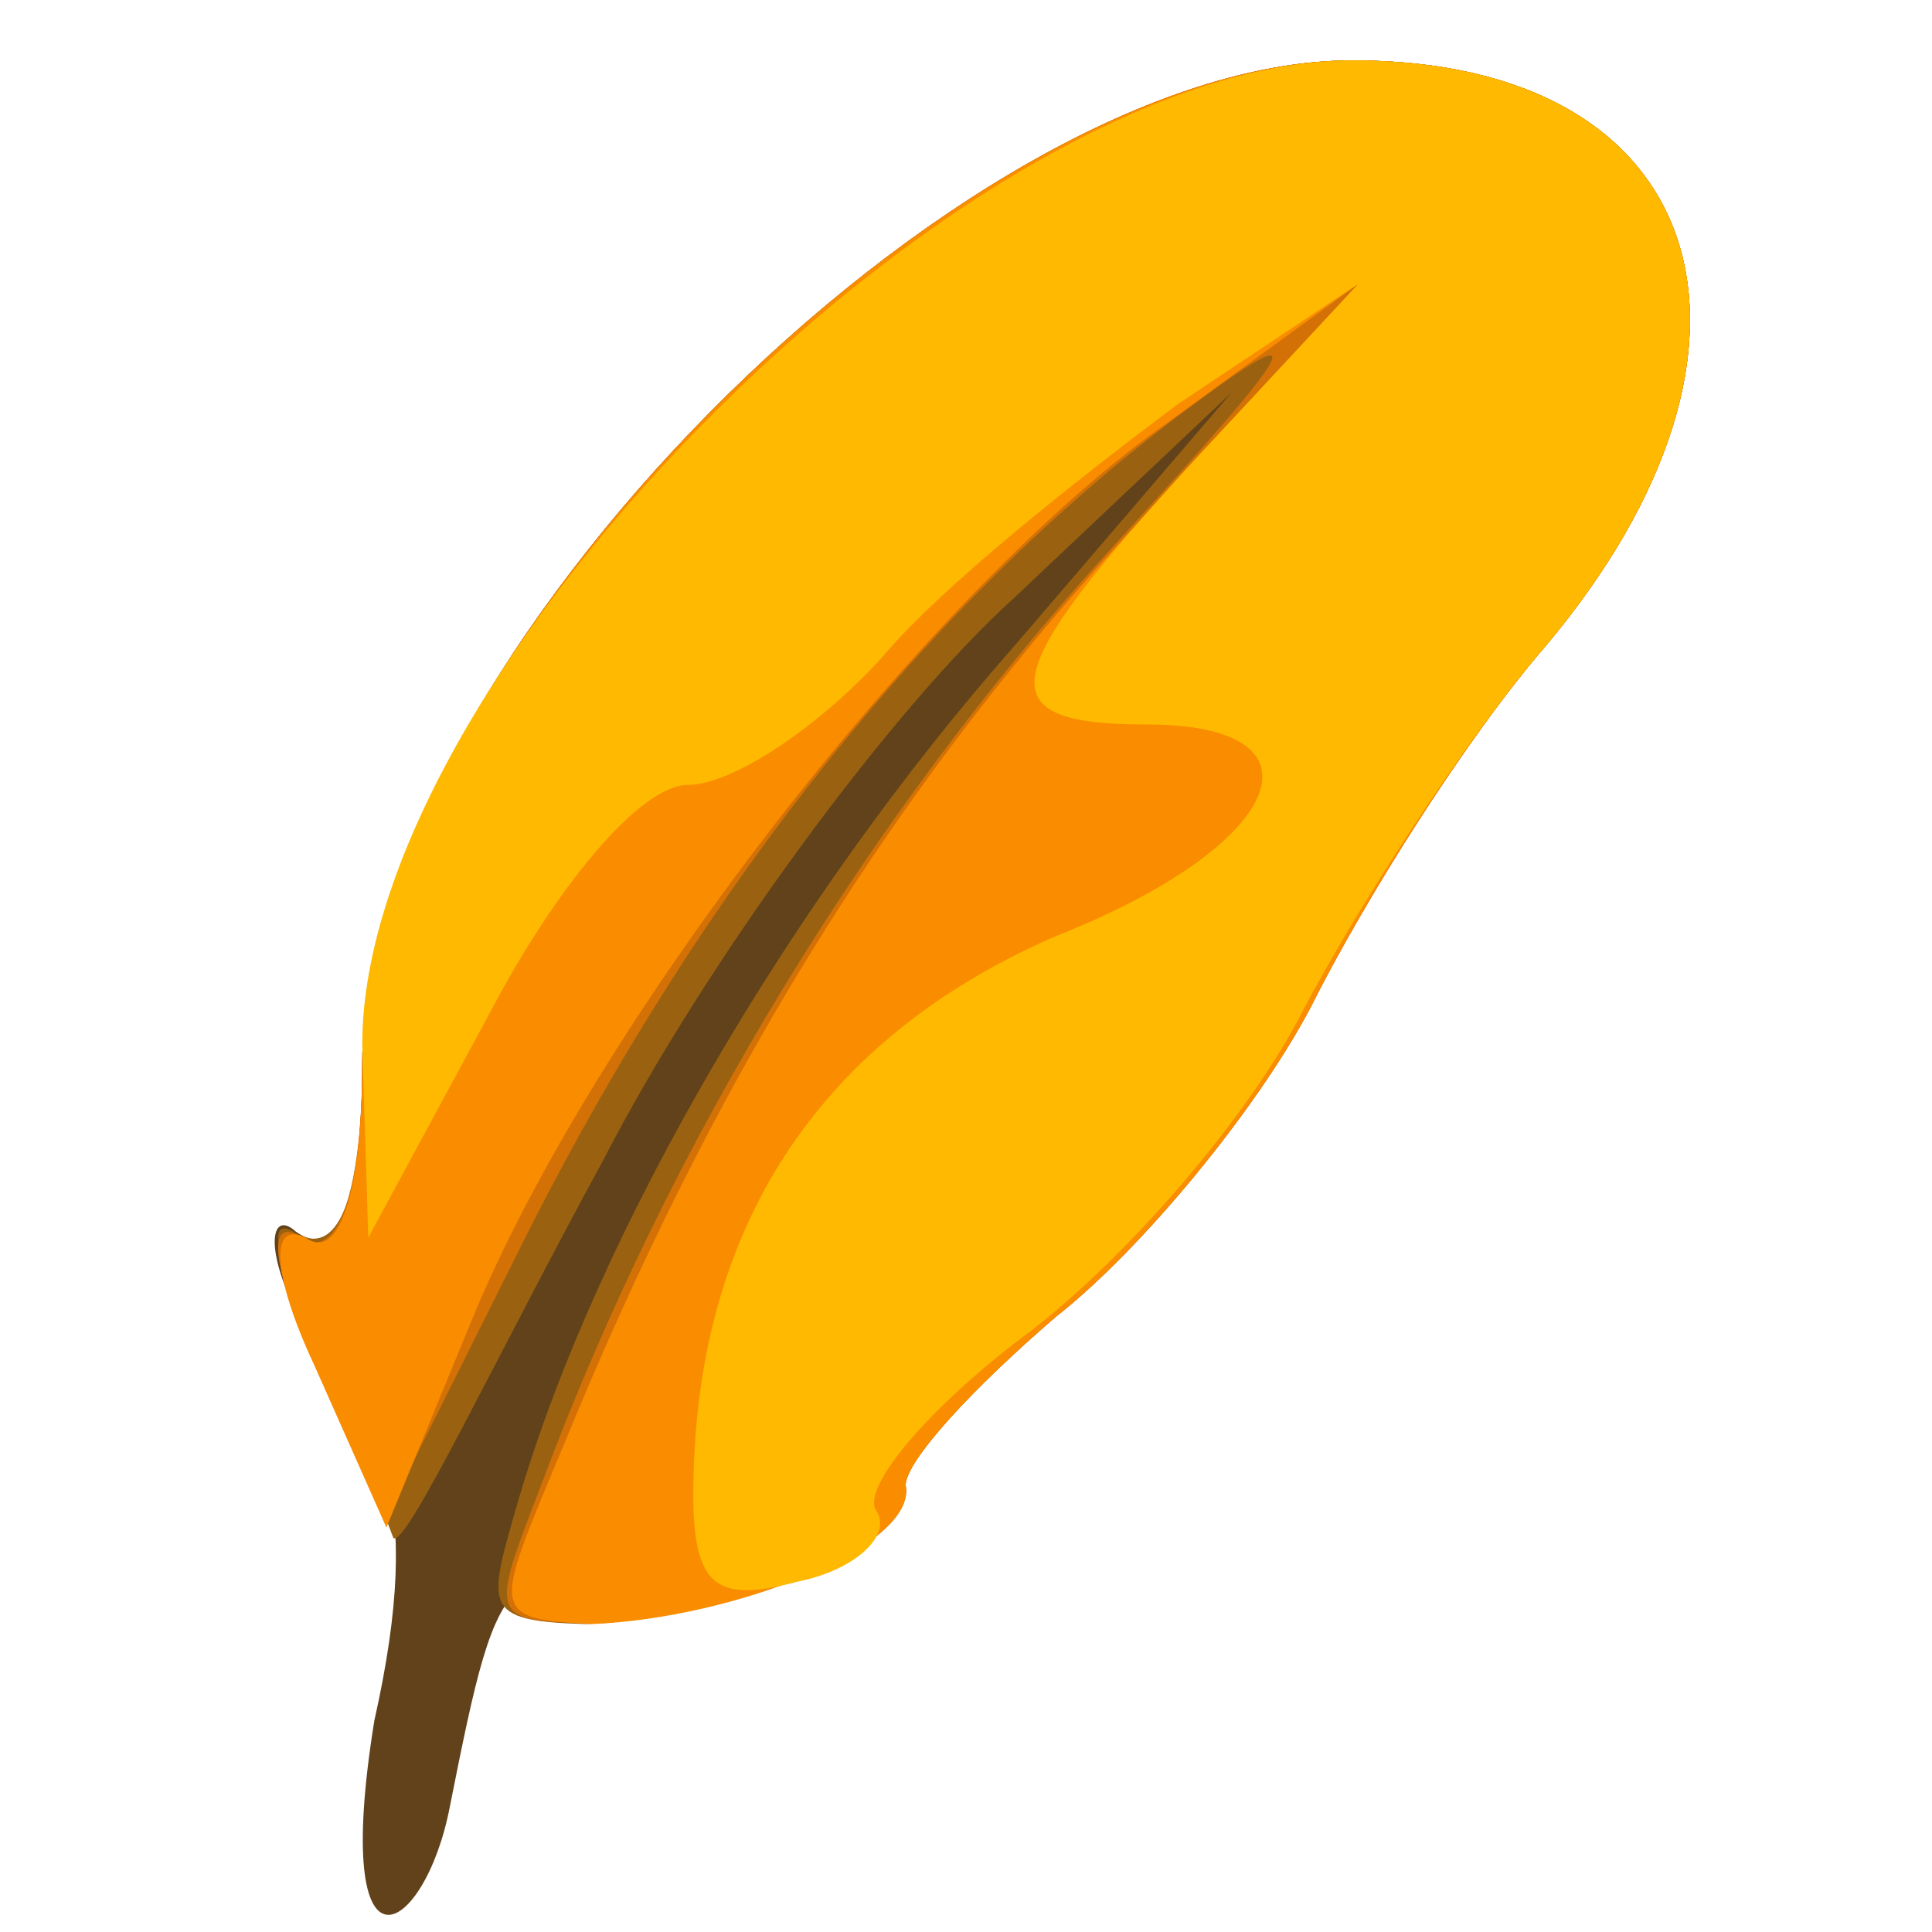
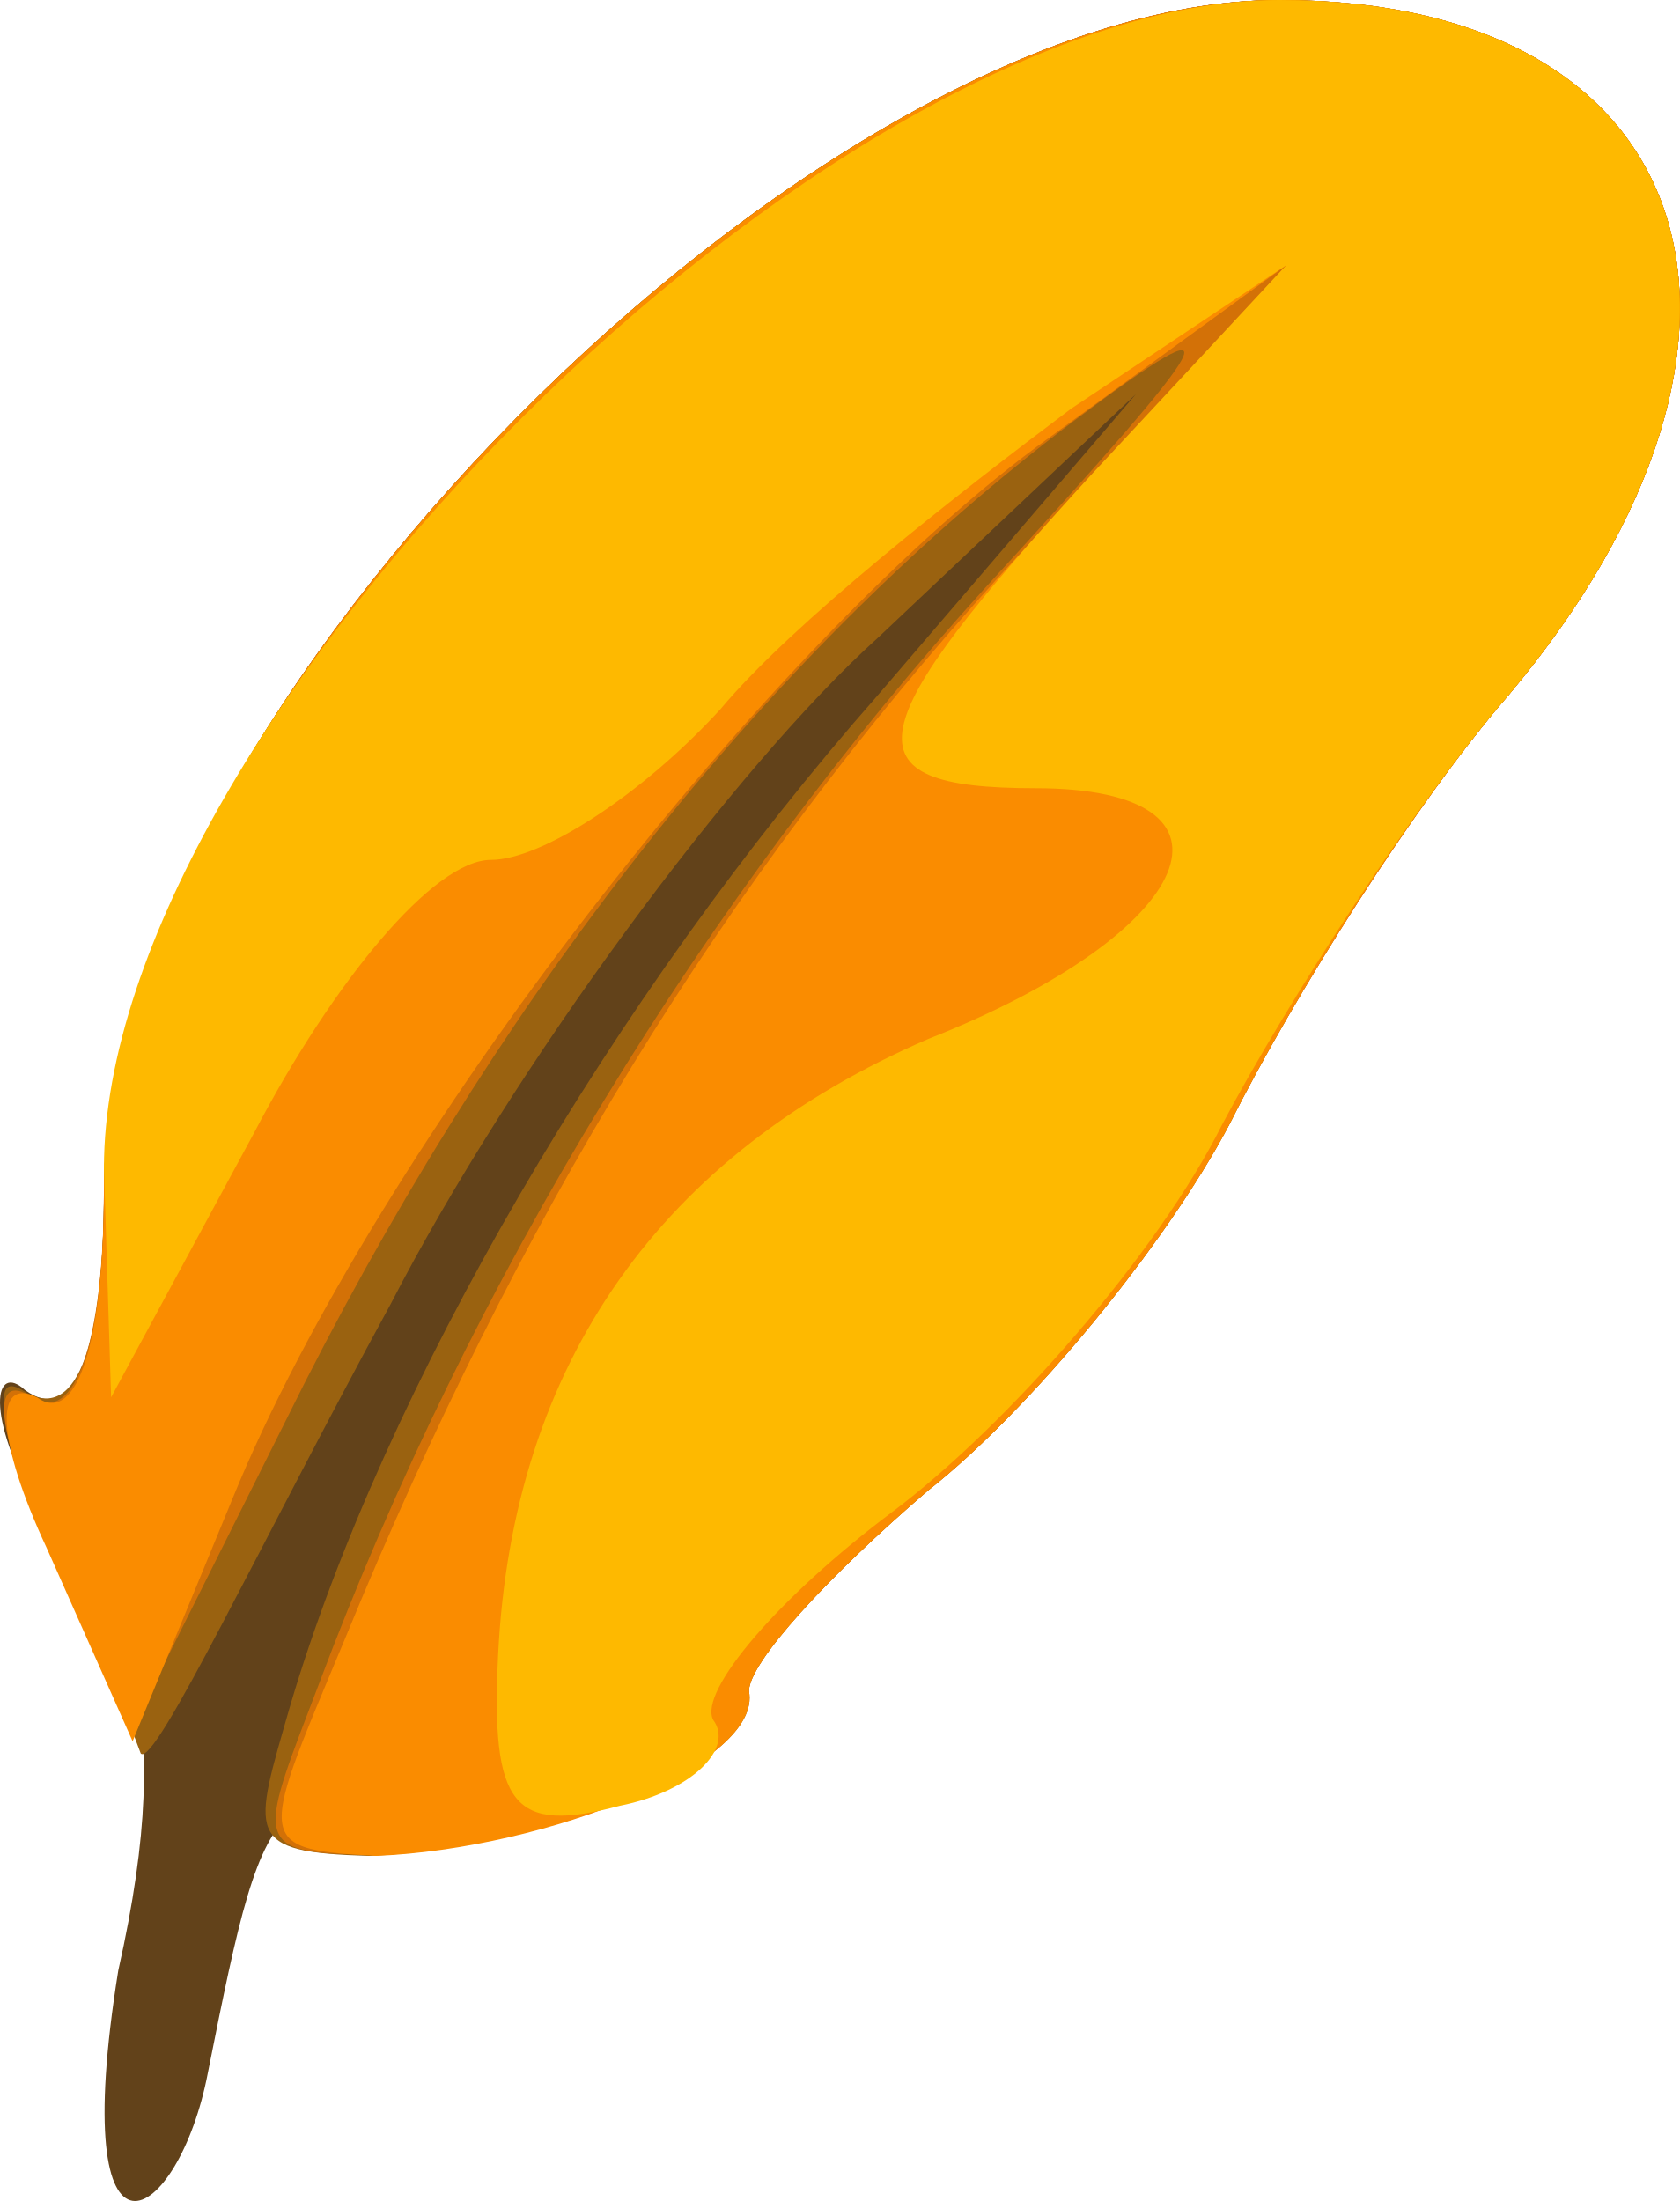
- <svg xmlns="http://www.w3.org/2000/svg" id="svg17" preserveAspectRatio="xMidYMid meet" viewBox="0 0 320 320" height="32px" width="32px" version="1.0">
+ <svg xmlns="http://www.w3.org/2000/svg" version="1.0" width="23.441" height="30.716" viewBox="0 0 234.408 307.159" preserveAspectRatio="xMidYMid meet" id="svg17">
  <defs id="defs21" />
-   <path d="m 62,285 c 8.578,-38.14 0.47,-49.859 -11,-64 -7.854,-13.993 -6.151,-20.861 -2,-17 7,5 11,-5 11,-28 0,-66 99,-166 164,-166 59,0 74,47 32,97 -13,15 -31,43 -40,60 -9,18 -30,42 -46,54 -16,12 -27,26 -24,30 2,4 -11,11 -30,15 C 83.561,256.363 83.031,256.42 74.502,299.265 70.429,320.563 54.685,330.364 62,285 Z" id="path2" style="fill:#62421a;stroke:none" />
-   <g stroke="none" fill="#9a6210" id="layer102">
-     <path id="path5" d="m 86,248 c 13,-44 45,-99 82,-141 l 36,-42 -36,34 c -20,18 -51,60 -68,93 C 82,225 67.136,256.706 65.136,254.706 57.708,234.598 39.51,198.929 48.51,203.929 55.836,208.837 60,199 60,176 60,110 159,10 224,10 c 59,0 74,47 32,97 -13,15 -30,42 -39,60 -9,17 -28,40 -42,51 -14,12 -25,24 -25,28 2,10 -28,22 -53,23 -17.562,-0.528 -16.225,-2.804 -11,-21 z" />
+   <path style="fill:#62421a;stroke:none" id="path2" d="m 16.503,275 c 8.578,-38.14 0.47,-49.859 -11,-64 -7.854,-13.993 -6.151,-20.861 -2,-17 7,5 11,-5 11,-28 0,-66 99,-166 164,-166 59,0 74,47 32,97 -13,15 -31,43 -40,60 -9,18 -30,42 -46,54 -16,12 -27,26 -24,30 2,4 -11,11 -30,15 -32.439,-9.637 -32.969,-9.58 -41.498,33.265 C 24.931,310.563 9.187,320.364 16.503,275 Z" />
+   <g transform="translate(-45.49737,-10)" id="layer102" fill="#9a6210" stroke="none">
+     <path d="m 86,248 c 13,-44 45,-99 82,-141 l 36,-42 -36,34 c -20,18 -51,60 -68,93 C 82,225 67.136,256.706 65.136,254.706 57.708,234.598 39.51,198.929 48.51,203.929 55.836,208.837 60,199 60,176 60,110 159,10 224,10 c 59,0 74,47 32,97 -13,15 -30,42 -39,60 -9,17 -28,40 -42,51 -14,12 -25,24 -25,28 2,10 -28,22 -53,23 -17.562,-0.528 -16.225,-2.804 -11,-21 z" id="path5" />
  </g>
-   <g stroke="none" fill="#d37107" id="layer103">
-     <path id="path8" d="M 90,245 C 111,189 144,135 183,92 216,56 219,51 195,69 154,100 117,146 88,203 L 64,251 52,225 c -7,-15 -8,-24 -2,-20 6,4 10,-8 10,-29 0,-66 99,-166 164,-166 59,0 74,47 32,97 -13,15 -30,42 -39,60 -9,17 -28,40 -42,51 -14,12 -25,24 -25,28 2,10 -40.875,22.05 -54.698,22.803 C 80.275,268.539 82,266 90,245 Z" />
+   <g transform="translate(-45.49737,-10)" id="layer103" fill="#d37107" stroke="none">
+     <path d="M 90,245 C 111,189 144,135 183,92 216,56 219,51 195,69 154,100 117,146 88,203 L 64,251 52,225 c -7,-15 -8,-24 -2,-20 6,4 10,-8 10,-29 0,-66 99,-166 164,-166 59,0 74,47 32,97 -13,15 -30,42 -39,60 -9,17 -28,40 -42,51 -14,12 -25,24 -25,28 2,10 -40.875,22.05 -54.698,22.803 C 80.275,268.539 82,266 90,245 Z" id="path8" />
  </g>
-   <g stroke="none" fill="#fa8c00" id="layer104">
-     <path id="path11" d="M 96,233 C 120,176 149,129 189,86 L 225,47 192,71 C 153,99 98,170 78,219 L 64,253 52,226 C 45,211 44.65,202 50.65,205 56.263,209.089 60,197 60,176 60,110 159,10 224,10 c 59,0 74,47 32,97 -13,15 -30,42 -39,60 -9,17 -28,40 -42,51 -14,12 -25,24 -25,28 2,10 -28,22 -52,23 -18.515,-0.989 -16,-2 -2,-36 z" />
+   <g transform="translate(-45.49737,-10)" id="layer104" fill="#fa8c00" stroke="none">
+     <path d="M 96,233 C 120,176 149,129 189,86 L 225,47 192,71 C 153,99 98,170 78,219 L 64,253 52,226 C 45,211 44.65,202 50.65,205 56.263,209.089 60,197 60,176 60,110 159,10 224,10 c 59,0 74,47 32,97 -13,15 -30,42 -39,60 -9,17 -28,40 -42,51 -14,12 -25,24 -25,28 2,10 -28,22 -52,23 -18.515,-0.989 -16,-2 -2,-36 z" id="path11" />
  </g>
-   <g stroke="none" fill="#feb900" id="layer105">
-     <path id="path14" d="M115 241 c2 -41 23 -70 60 -86 38 -15 46 -35 15 -35 -27 0 -25 -8 8 -44 l27 -29 -30 20 c-16 12 -39 30 -49 42 -11 12 -25 21 -32 21 -8 0 -22 17 -33 38 l-20 37 -1 -32 c0 -62 101 -163 164 -163 59 0 74 47 32 97 -13 15 -31 43 -40 60 -9 18 -30 42 -46 54 -16 12 -27 25 -25 29 3 4 -3 10 -13 12 -15 4 -18 0 -17 -21z" />
+   <g transform="translate(-45.49737,-10)" id="layer105" fill="#feb900" stroke="none">
+     <path d="m 115,241 c 2,-41 23,-70 60,-86 38,-15 46,-35 15,-35 -27,0 -25,-8 8,-44 l 27,-29 -30,20 c -16,12 -39,30 -49,42 -11,12 -25,21 -32,21 -8,0 -22,17 -33,38 L 61,205 60,173 C 60,111 161,10 224,10 c 59,0 74,47 32,97 -13,15 -31,43 -40,60 -9,18 -30,42 -46,54 -16,12 -27,25 -25,29 3,4 -3,10 -13,12 -15,4 -18,0 -17,-21 z" id="path14" />
  </g>
</svg>
